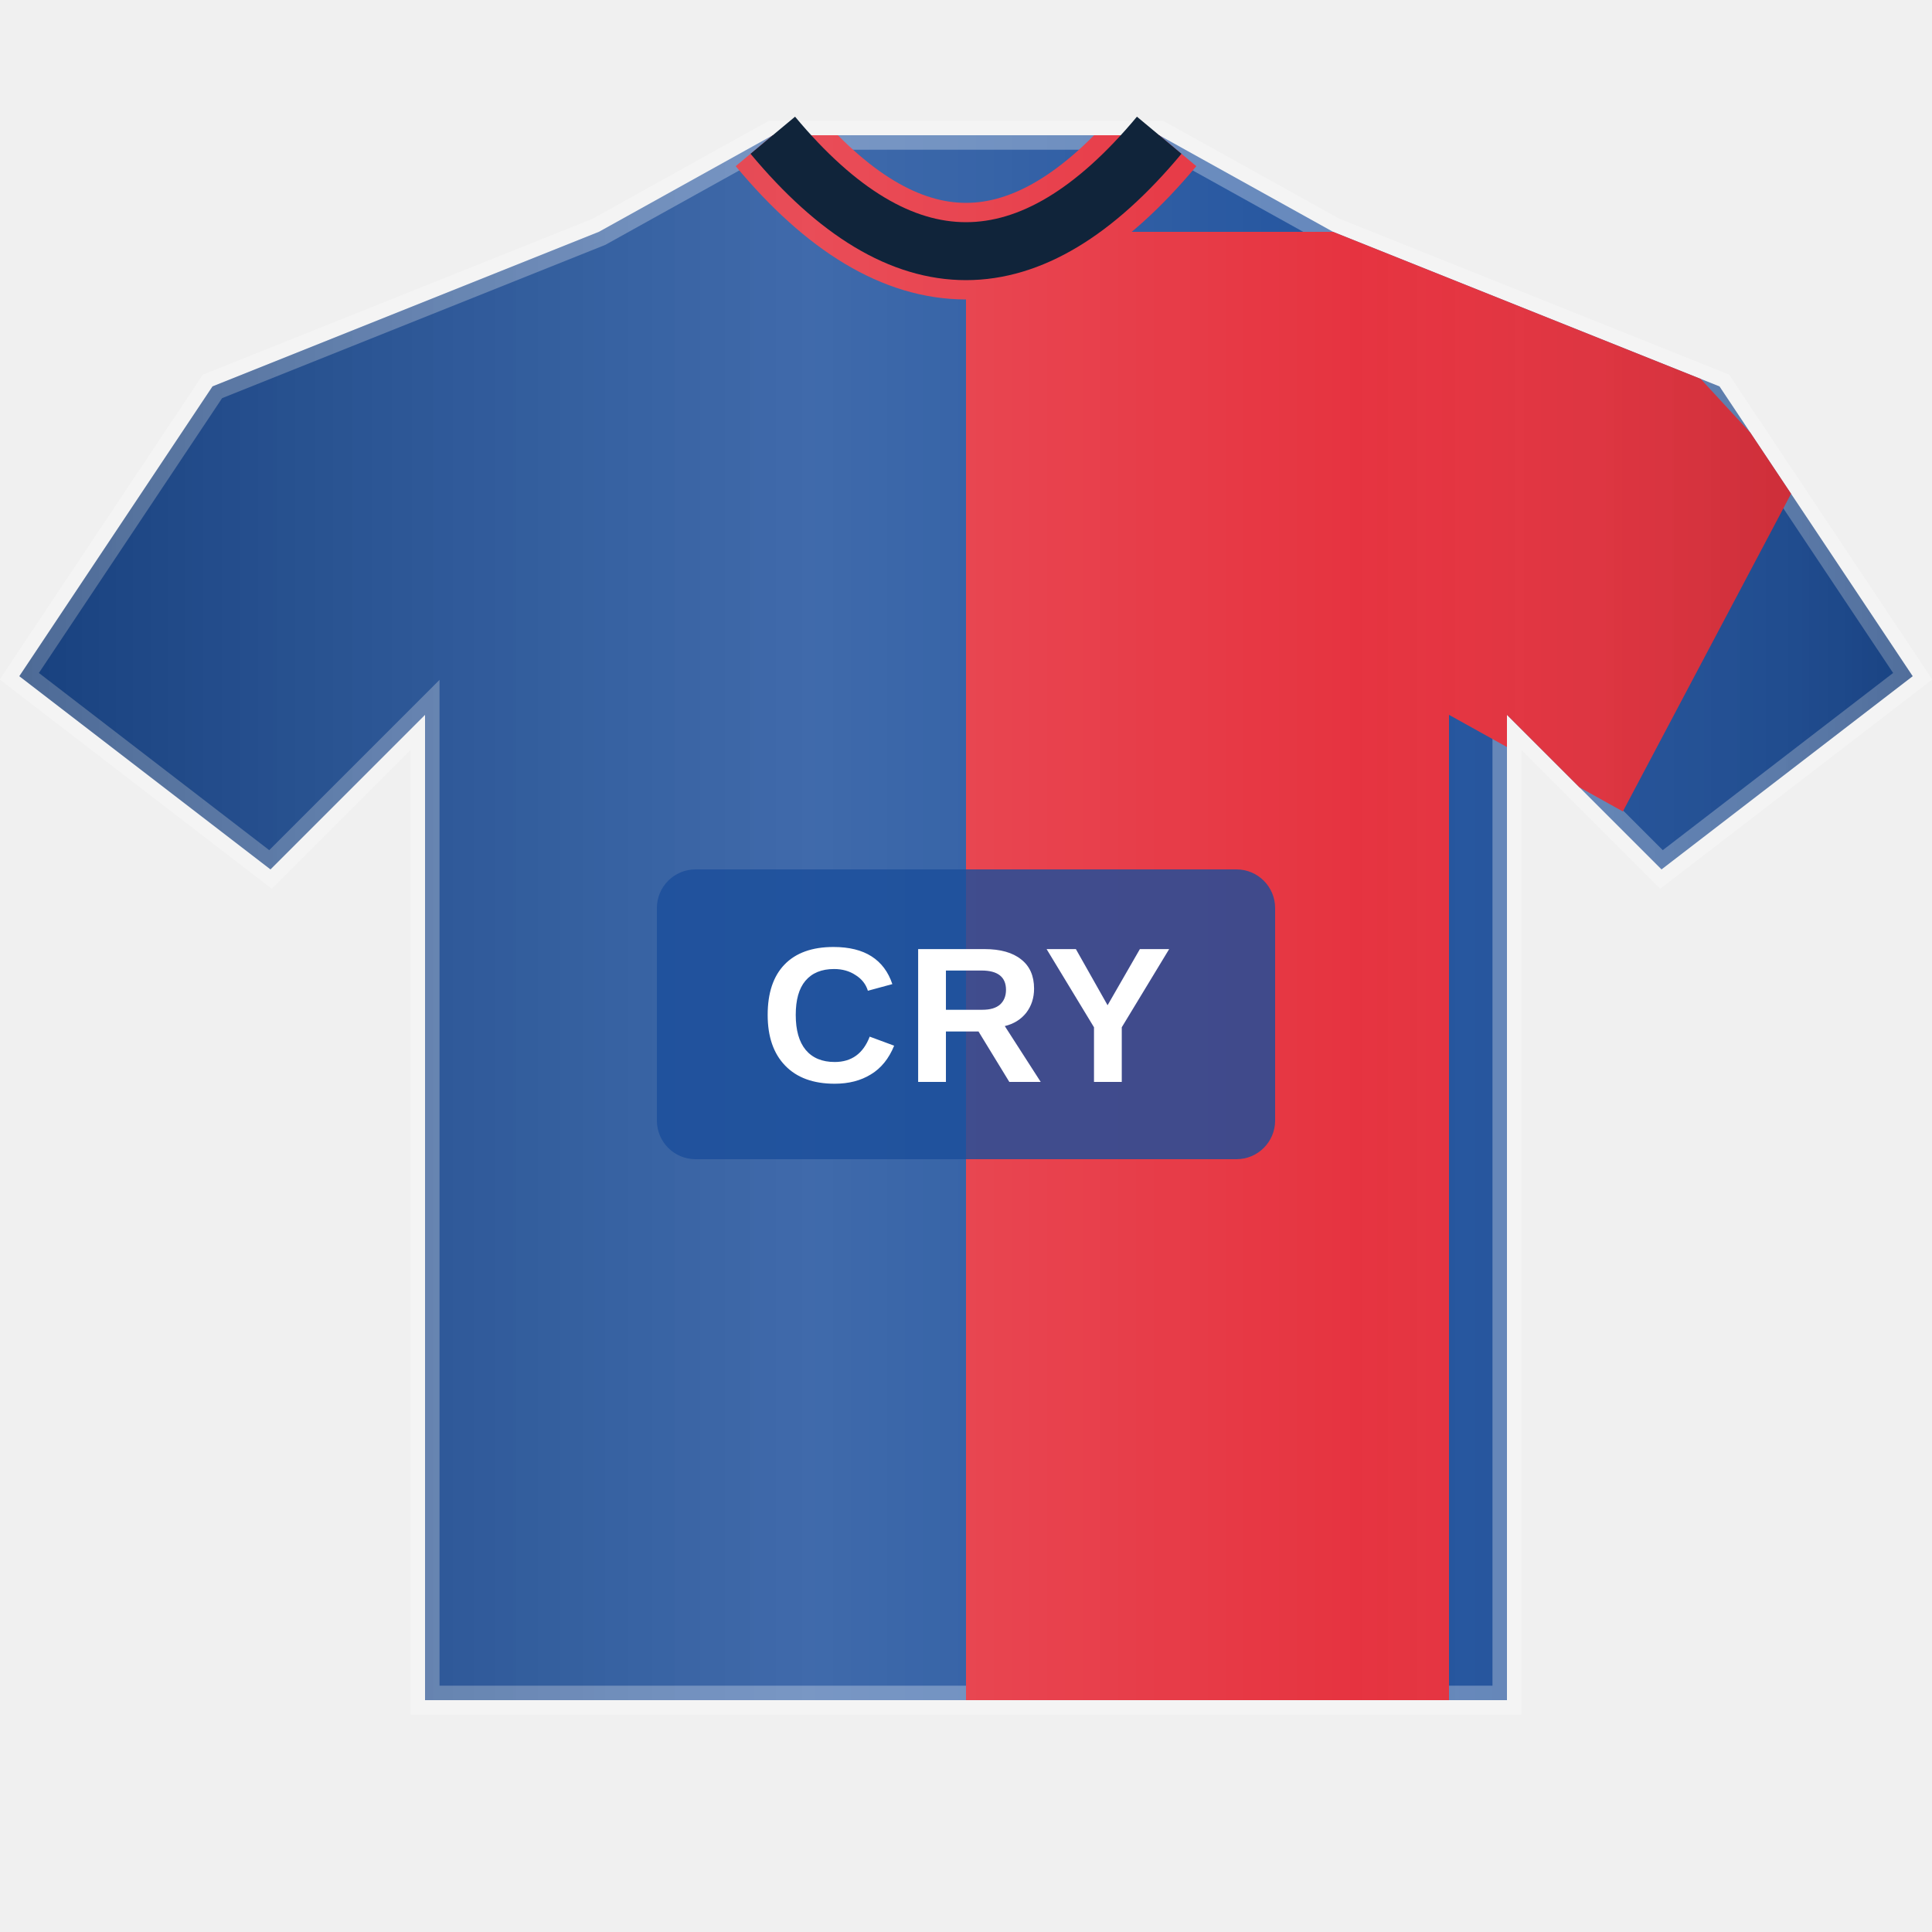
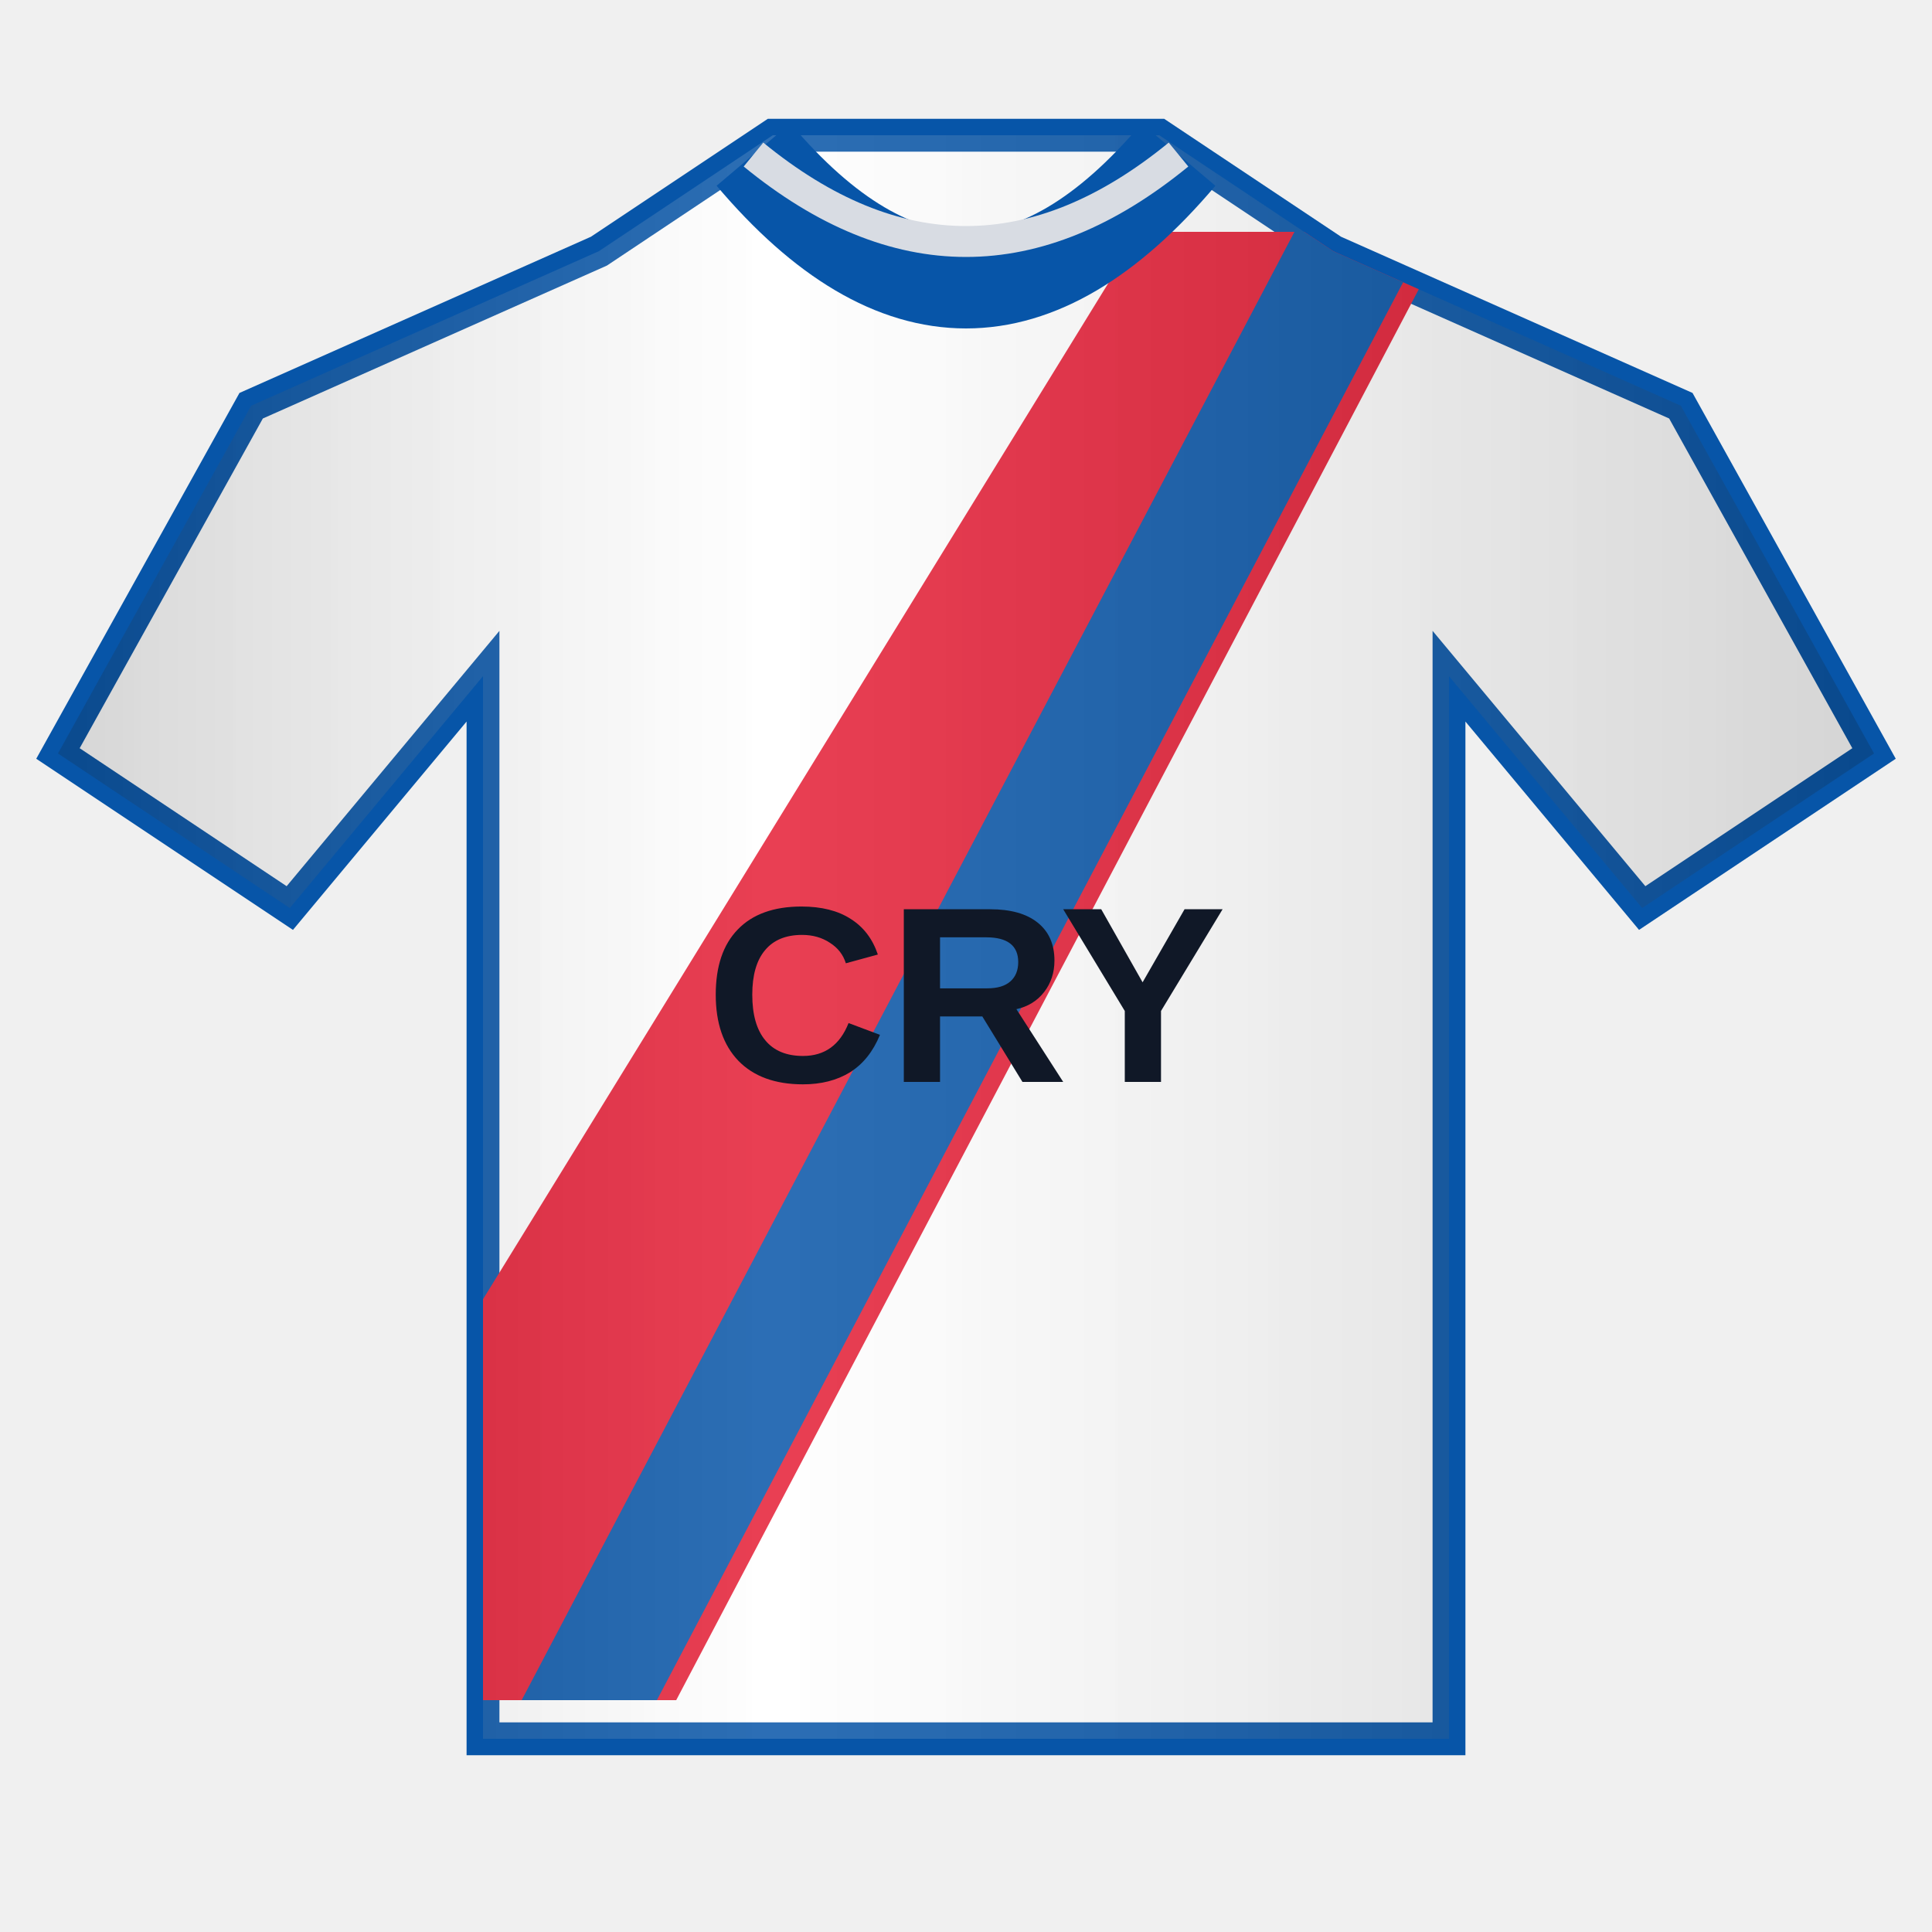
- <svg xmlns="http://www.w3.org/2000/svg" viewBox="0 0 100 100" role="img" aria-labelledby="title">
+ <svg xmlns="http://www.w3.org/2000/svg" viewBox="0 0 100 100">
  <defs>
-     <linearGradient id="shade" x2="1" y2="0">
-       <stop stop-color="#000" stop-opacity=".2" />
-       <stop offset=".42" stop-color="#fff" stop-opacity=".16" />
-       <stop offset=".7" stop-color="#fff" stop-opacity=".04" />
+     <linearGradient id="f">
+       <stop stop-color="#000" stop-opacity=".18" />
+       <stop offset=".4" stop-color="#fff" stop-opacity=".15" />
      <stop offset="1" stop-color="#000" stop-opacity=".18" />
    </linearGradient>
-     <clipPath id="body">
-       <path d="M31 12 40 7h20l9 5 20 8 10 15-13 10-8-8v51H22V37l-8 8L1 35l10-15z" />
+     <clipPath id="b">
+       <path d="M31 13 40 7h20l9 6 18 8 10 18-12 8-10-12v55H25V35L15 47 3 39l10-18z" />
    </clipPath>
  </defs>
-   <path d="M31 12 40 7h20l9 5 20 8 10 15-13 10-8-8v51H22V37l-8 8L1 35l10-15z" fill="#1b4e9b" stroke="#ffffff" stroke-opacity=".3" stroke-width="1.5" />
-   <g clip-path="url(#body)">
-     <path d="M50 12h31l12 13-9 17-9-5v51H50z" fill="#e52b38" />
-     <path d="M40 7q10 12 20 0" fill="none" stroke="#e52b38" stroke-width="5" />
-     <path d="M0 0h100v100H0z" fill="url(#shade)" />
+   <path d="M31 13 40 7h20l9 6 18 8 10 18-12 8-10-12v55H25V35L15 47 3 39l10-18z" fill="#fff" stroke="#0755a8" stroke-width="1.7" />
+   <g clip-path="url(#b)">
+     <path d="M19 77 59 12h16L35 88H19z" fill="#e51d35" />
+     <path d="M27 88 67 12h7L34 88z" fill="#0755a8" />
+     <path d="M0 0h100v100H0z" fill="url(#f)" />
  </g>
-   <path d="M40 7q10 12 20 0" fill="none" stroke="#10243a" stroke-width="3" />
-   <rect x="34" y="45" width="32" height="15" rx="2" fill="#1b4e9b" fill-opacity=".82" />
-   <text x="50" y="56" text-anchor="middle" font-family="Arial,sans-serif" font-size="10" font-weight="900" letter-spacing=".3" fill="#ffffff">CRY</text>
+   <path d="M39 8q11 13 22 0" fill="none" stroke="#0755a8" stroke-width="5" />
+   <path d="M39 8q11 9 22 0" fill="none" stroke="#d8dce3" stroke-width="1.6" />
+   <text x="50" y="56" text-anchor="middle" font-family="Arial,sans-serif" font-size="13" font-weight="900" fill="#101827">CRY</text>
</svg>
